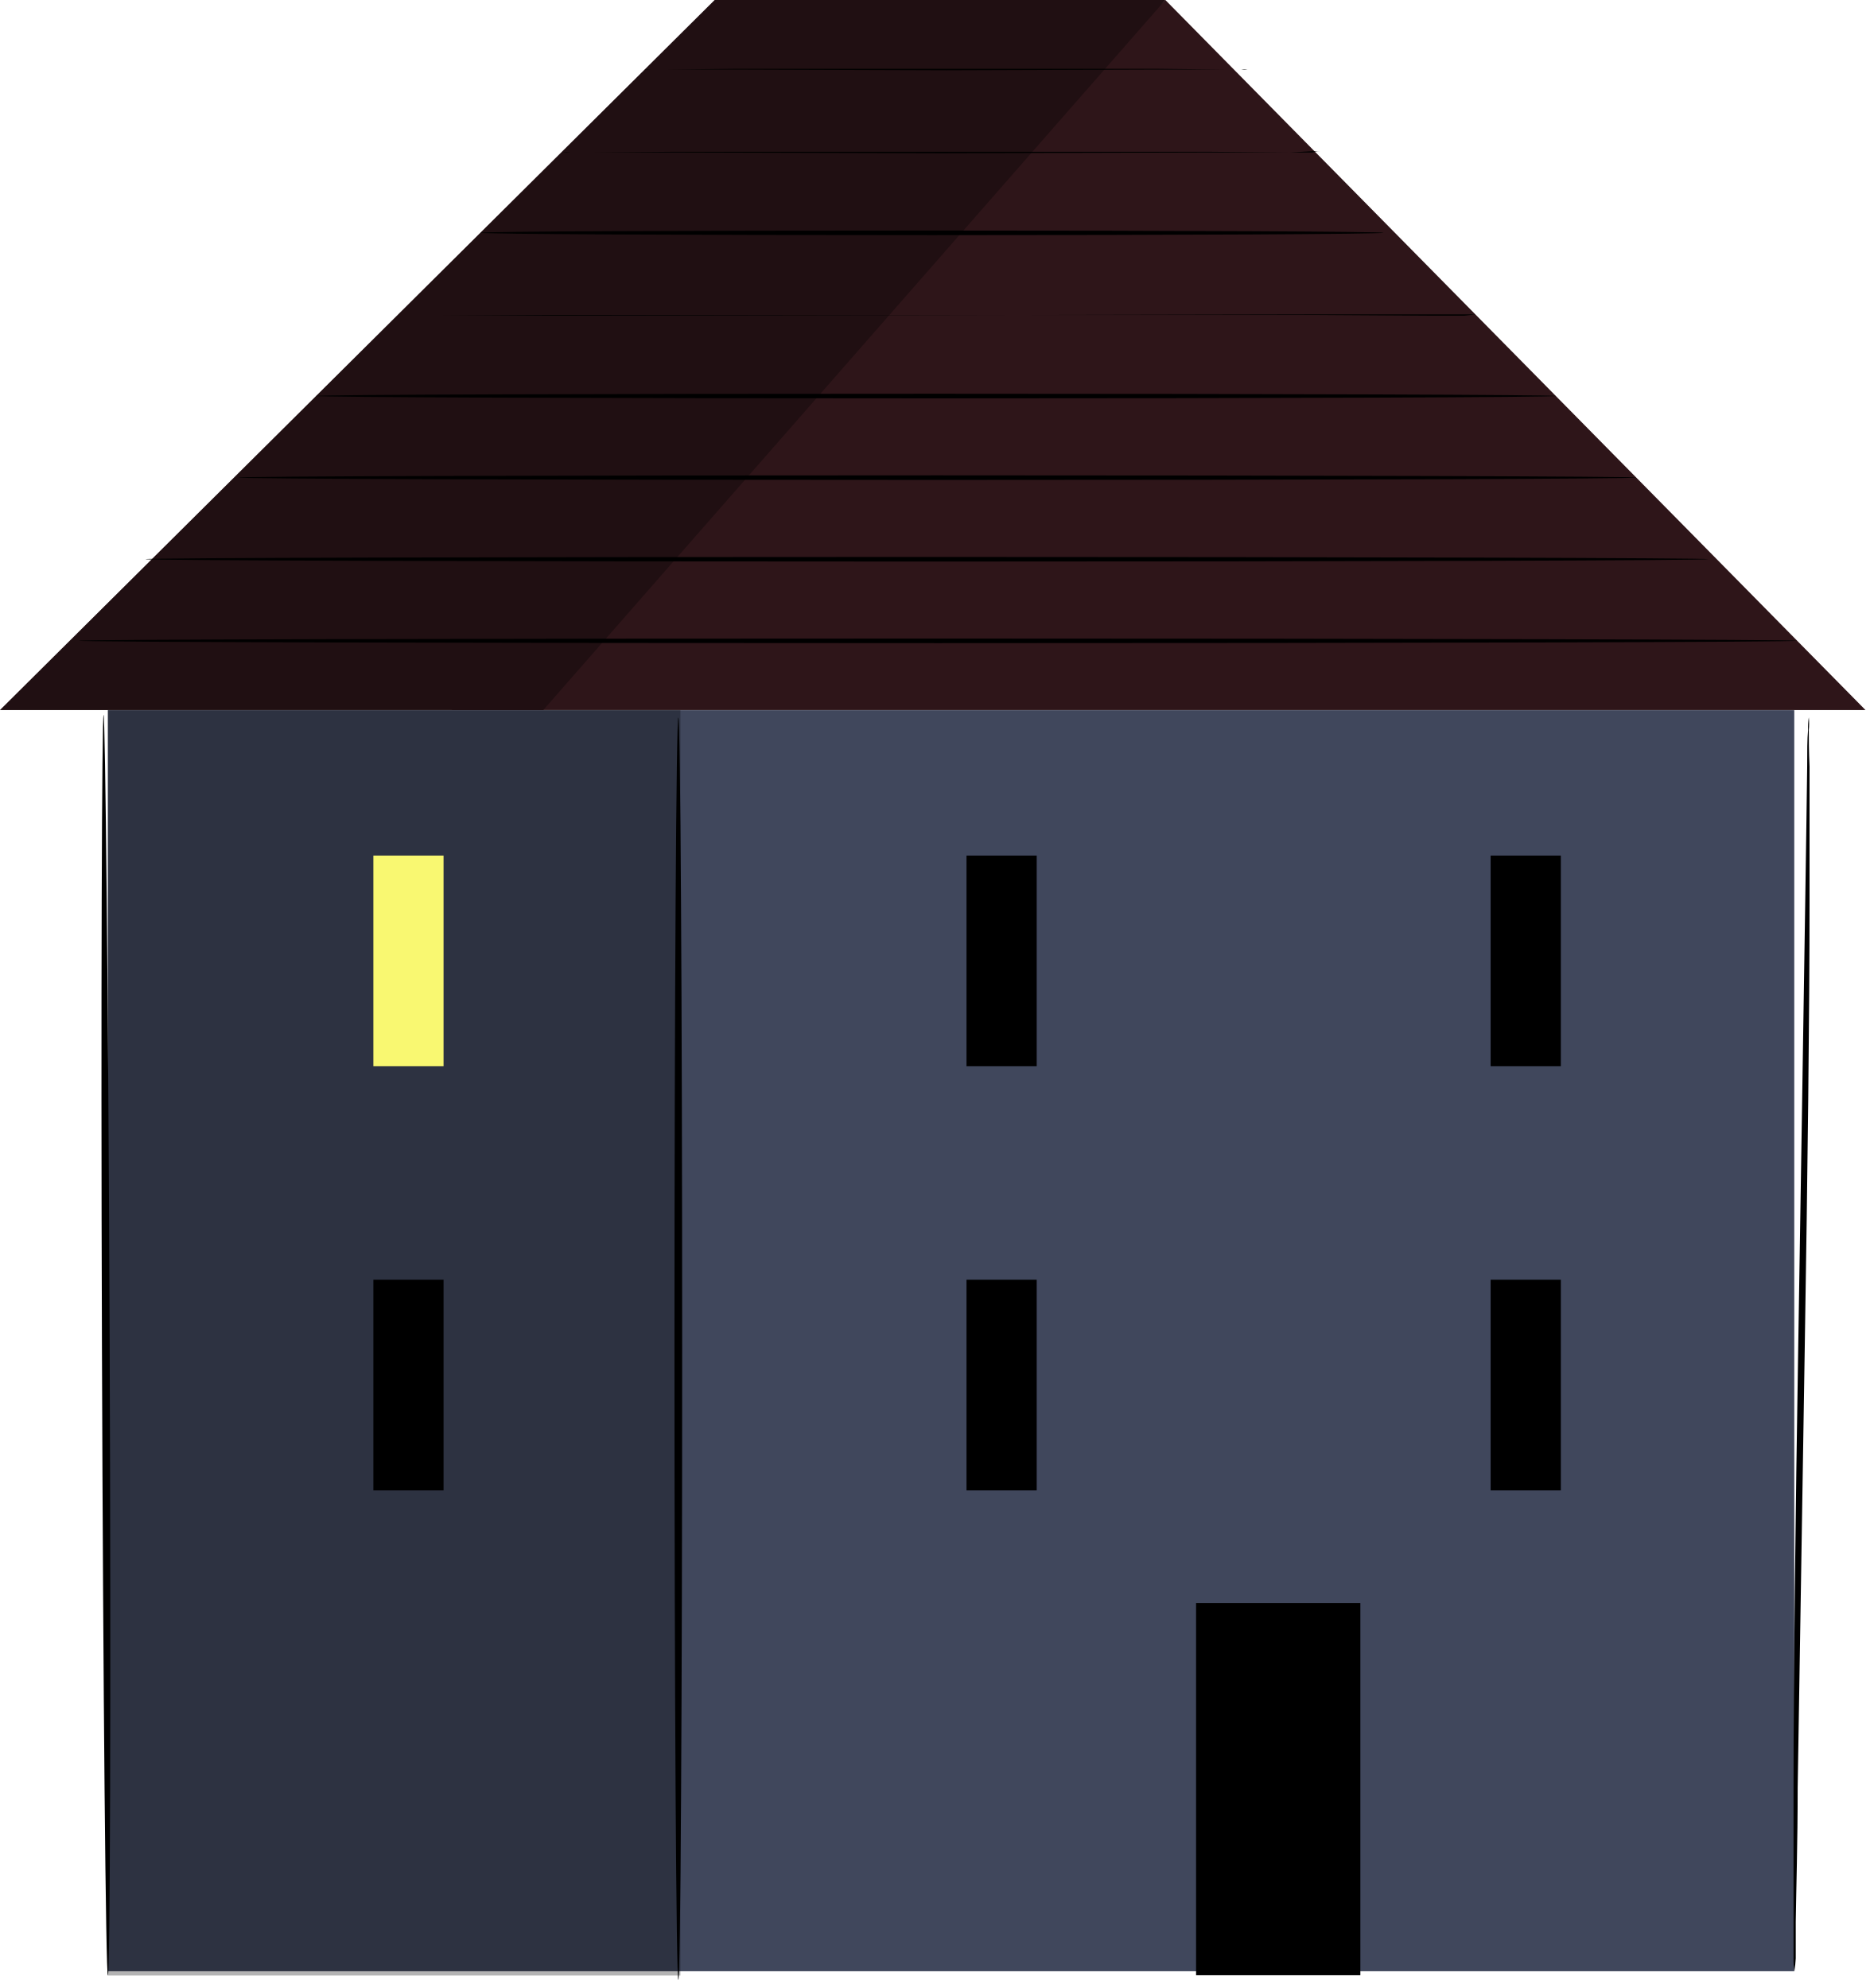
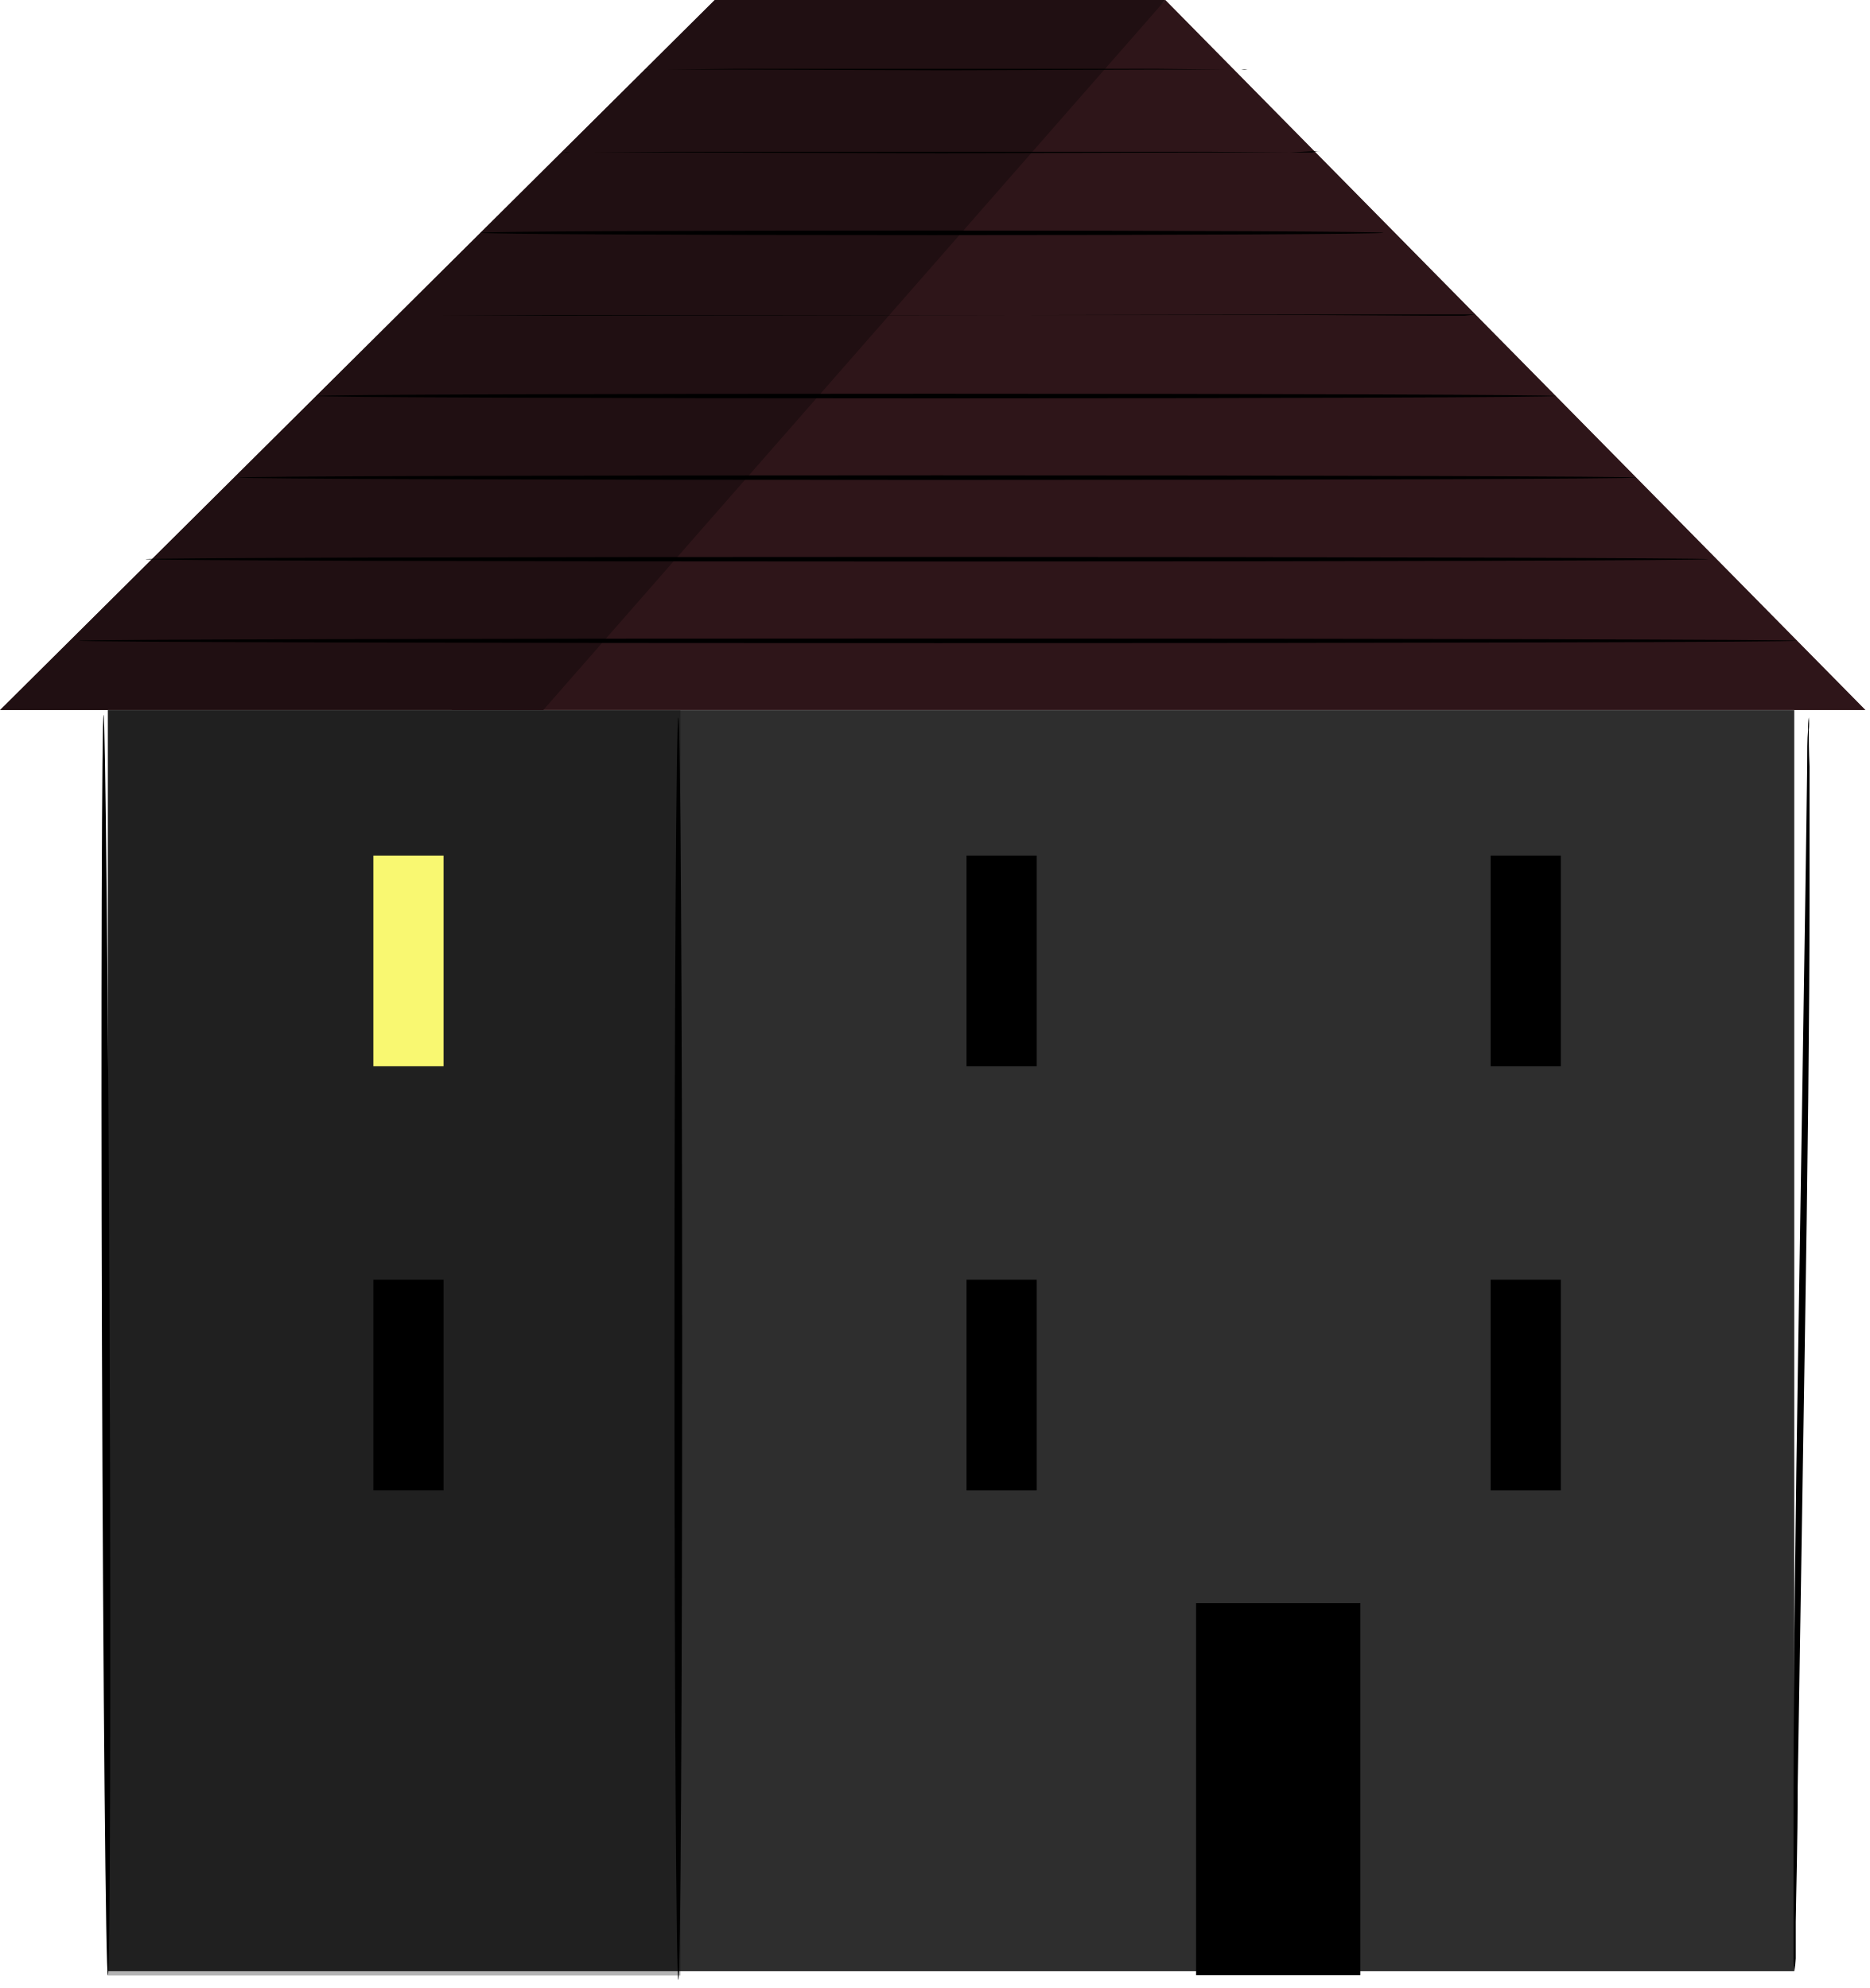
<svg xmlns="http://www.w3.org/2000/svg" width="126" height="134" viewBox="0 0 126 134" fill="none">
  <path d="M78.53 0L30.43 47.86H125.71L78.53 0Z" fill="#2E1519" />
-   <path d="M120.91 47.87H7.27V132.87H120.91V47.87Z" fill="#40475C" />
+   <path d="M120.91 47.87H7.27V132.87H120.91V47.87Z" fill="#2E2E2E" />
  <path d="M91.67 108.06H80.6V133.14H91.67V108.06Z" fill="black" />
  <path opacity="0.3" d="M45.85 47.87H7.27V133.16H45.85V47.87Z" fill="black" />
  <path d="M78.53 0H48.16L0 47.86H36.61L78.53 0Z" fill="#2E1519" />
  <path d="M69.86 86.26H65.13V100.46H69.86V86.26Z" fill="black" />
  <path d="M105.18 86.26H100.45V100.46H105.18V86.26Z" fill="black" />
  <path d="M69.86 57.67H65.13V71.87H69.86V57.67Z" fill="black" />
  <path d="M29.89 86.26H25.16V100.46H29.89V86.26Z" fill="black" />
  <path d="M29.89 57.67H25.16V71.87H29.89V57.67Z" fill="#F9F871" />
  <path d="M105.18 57.67H100.45V71.87H105.18V57.67Z" fill="black" />
  <path d="M121.1 43.19C121.1 43.28 95.18 43.35 63.21 43.35C31.24 43.35 5.32 43.28 5.32 43.19C5.32 43.1 31.23 43.04 63.21 43.04C95.19 43.04 121.1 43.11 121.1 43.19Z" fill="black" />
  <path d="M115.11 37.69C115.11 37.78 91.54 37.85 62.47 37.85C33.4 37.85 9.81 37.78 9.81 37.69C9.81 37.6 33.38 37.54 62.47 37.54C91.56 37.54 115.11 37.61 115.11 37.69Z" fill="black" />
  <path d="M110.26 32.19C110.26 32.28 89.17 32.35 63.17 32.35C37.17 32.35 16.07 32.28 16.07 32.19C16.07 32.1 37.15 32.04 63.17 32.04C89.19 32.04 110.26 32.11 110.26 32.19Z" fill="black" />
  <path d="M104.84 26.69C104.84 26.78 86.14 26.85 63.07 26.85C40 26.85 21.3 26.78 21.3 26.69C21.3 26.6 40 26.54 63.07 26.54C86.14 26.54 104.84 26.61 104.84 26.69Z" fill="black" />
  <path d="M99.42 21.19H98.68H96.56H88.75L62.99 21.24L37.23 21.28H29.43L37.23 21.23H62.99H88.75L96.56 21.28H98.68L99.42 21.19Z" fill="black" />
  <path d="M93.23 15.69C93.23 15.78 79.6 15.85 62.8 15.85C46 15.85 32.37 15.78 32.37 15.69C32.37 15.6 45.99 15.54 62.8 15.54C79.61 15.54 93.23 15.61 93.23 15.69Z" fill="black" />
  <path d="M88.97 10.19C88.797 10.213 88.623 10.213 88.45 10.19L86.92 10.28H81.45L63.45 10.33L45.38 10.28H39.92H38.43C38.257 10.303 38.083 10.303 37.91 10.28C38.083 10.267 38.257 10.267 38.43 10.28H39.92L45.39 10.23H63.45H81.45L86.92 10.28H88.41C88.594 10.235 88.781 10.205 88.97 10.19Z" fill="black" />
  <path d="M84.06 4.69C83.924 4.714 83.786 4.714 83.65 4.69H82.46H78.11L63.75 4.74L49.38 4.69H45.03H43.84C43.704 4.714 43.566 4.714 43.43 4.69C43.566 4.677 43.704 4.677 43.84 4.69H45.03L49.38 4.64H63.75H78.11L82.46 4.69H83.65C83.786 4.677 83.924 4.677 84.06 4.69Z" fill="black" />
  <path opacity="0.3" d="M78.53 0H48.16L0 47.86H36.61L78.53 0Z" fill="black" />
  <path d="M120.92 132.86C120.874 132.579 120.854 132.295 120.86 132.01C120.86 131.4 120.86 130.58 120.86 129.54C120.86 127.4 120.86 124.31 120.86 120.48C120.86 112.84 120.99 102.27 121.18 90.61C121.37 78.95 121.53 68.42 121.65 60.73C121.71 56.94 121.75 53.86 121.78 51.67C121.78 50.67 121.78 49.82 121.84 49.21C121.829 48.922 121.846 48.634 121.89 48.35C121.918 48.636 121.918 48.924 121.89 49.21C121.89 49.82 121.89 50.64 121.94 51.67C121.94 53.81 121.94 56.9 121.94 60.73C121.94 68.38 121.81 78.94 121.62 90.61C121.43 102.28 121.27 112.8 121.14 120.49C121.14 124.27 121.04 127.35 121.01 129.54C121.01 130.54 121.01 131.4 121.01 132.01C120.995 132.295 120.965 132.578 120.92 132.86Z" fill="black" />
  <path d="M7.27 133.16C7.13 133.16 6.95 114.16 6.87 90.67C6.79 67.18 6.87 48.18 6.98 48.18C7.09 48.18 7.3 67.18 7.39 90.67C7.48 114.16 7.42 133.16 7.27 133.16Z" fill="black" />
  <path d="M45.71 133.46C45.57 133.46 45.45 114.41 45.45 90.91C45.45 67.41 45.57 48.36 45.71 48.36C45.85 48.36 45.97 67.41 45.97 90.91C45.97 114.41 45.86 133.46 45.71 133.46Z" fill="black" />
</svg>
